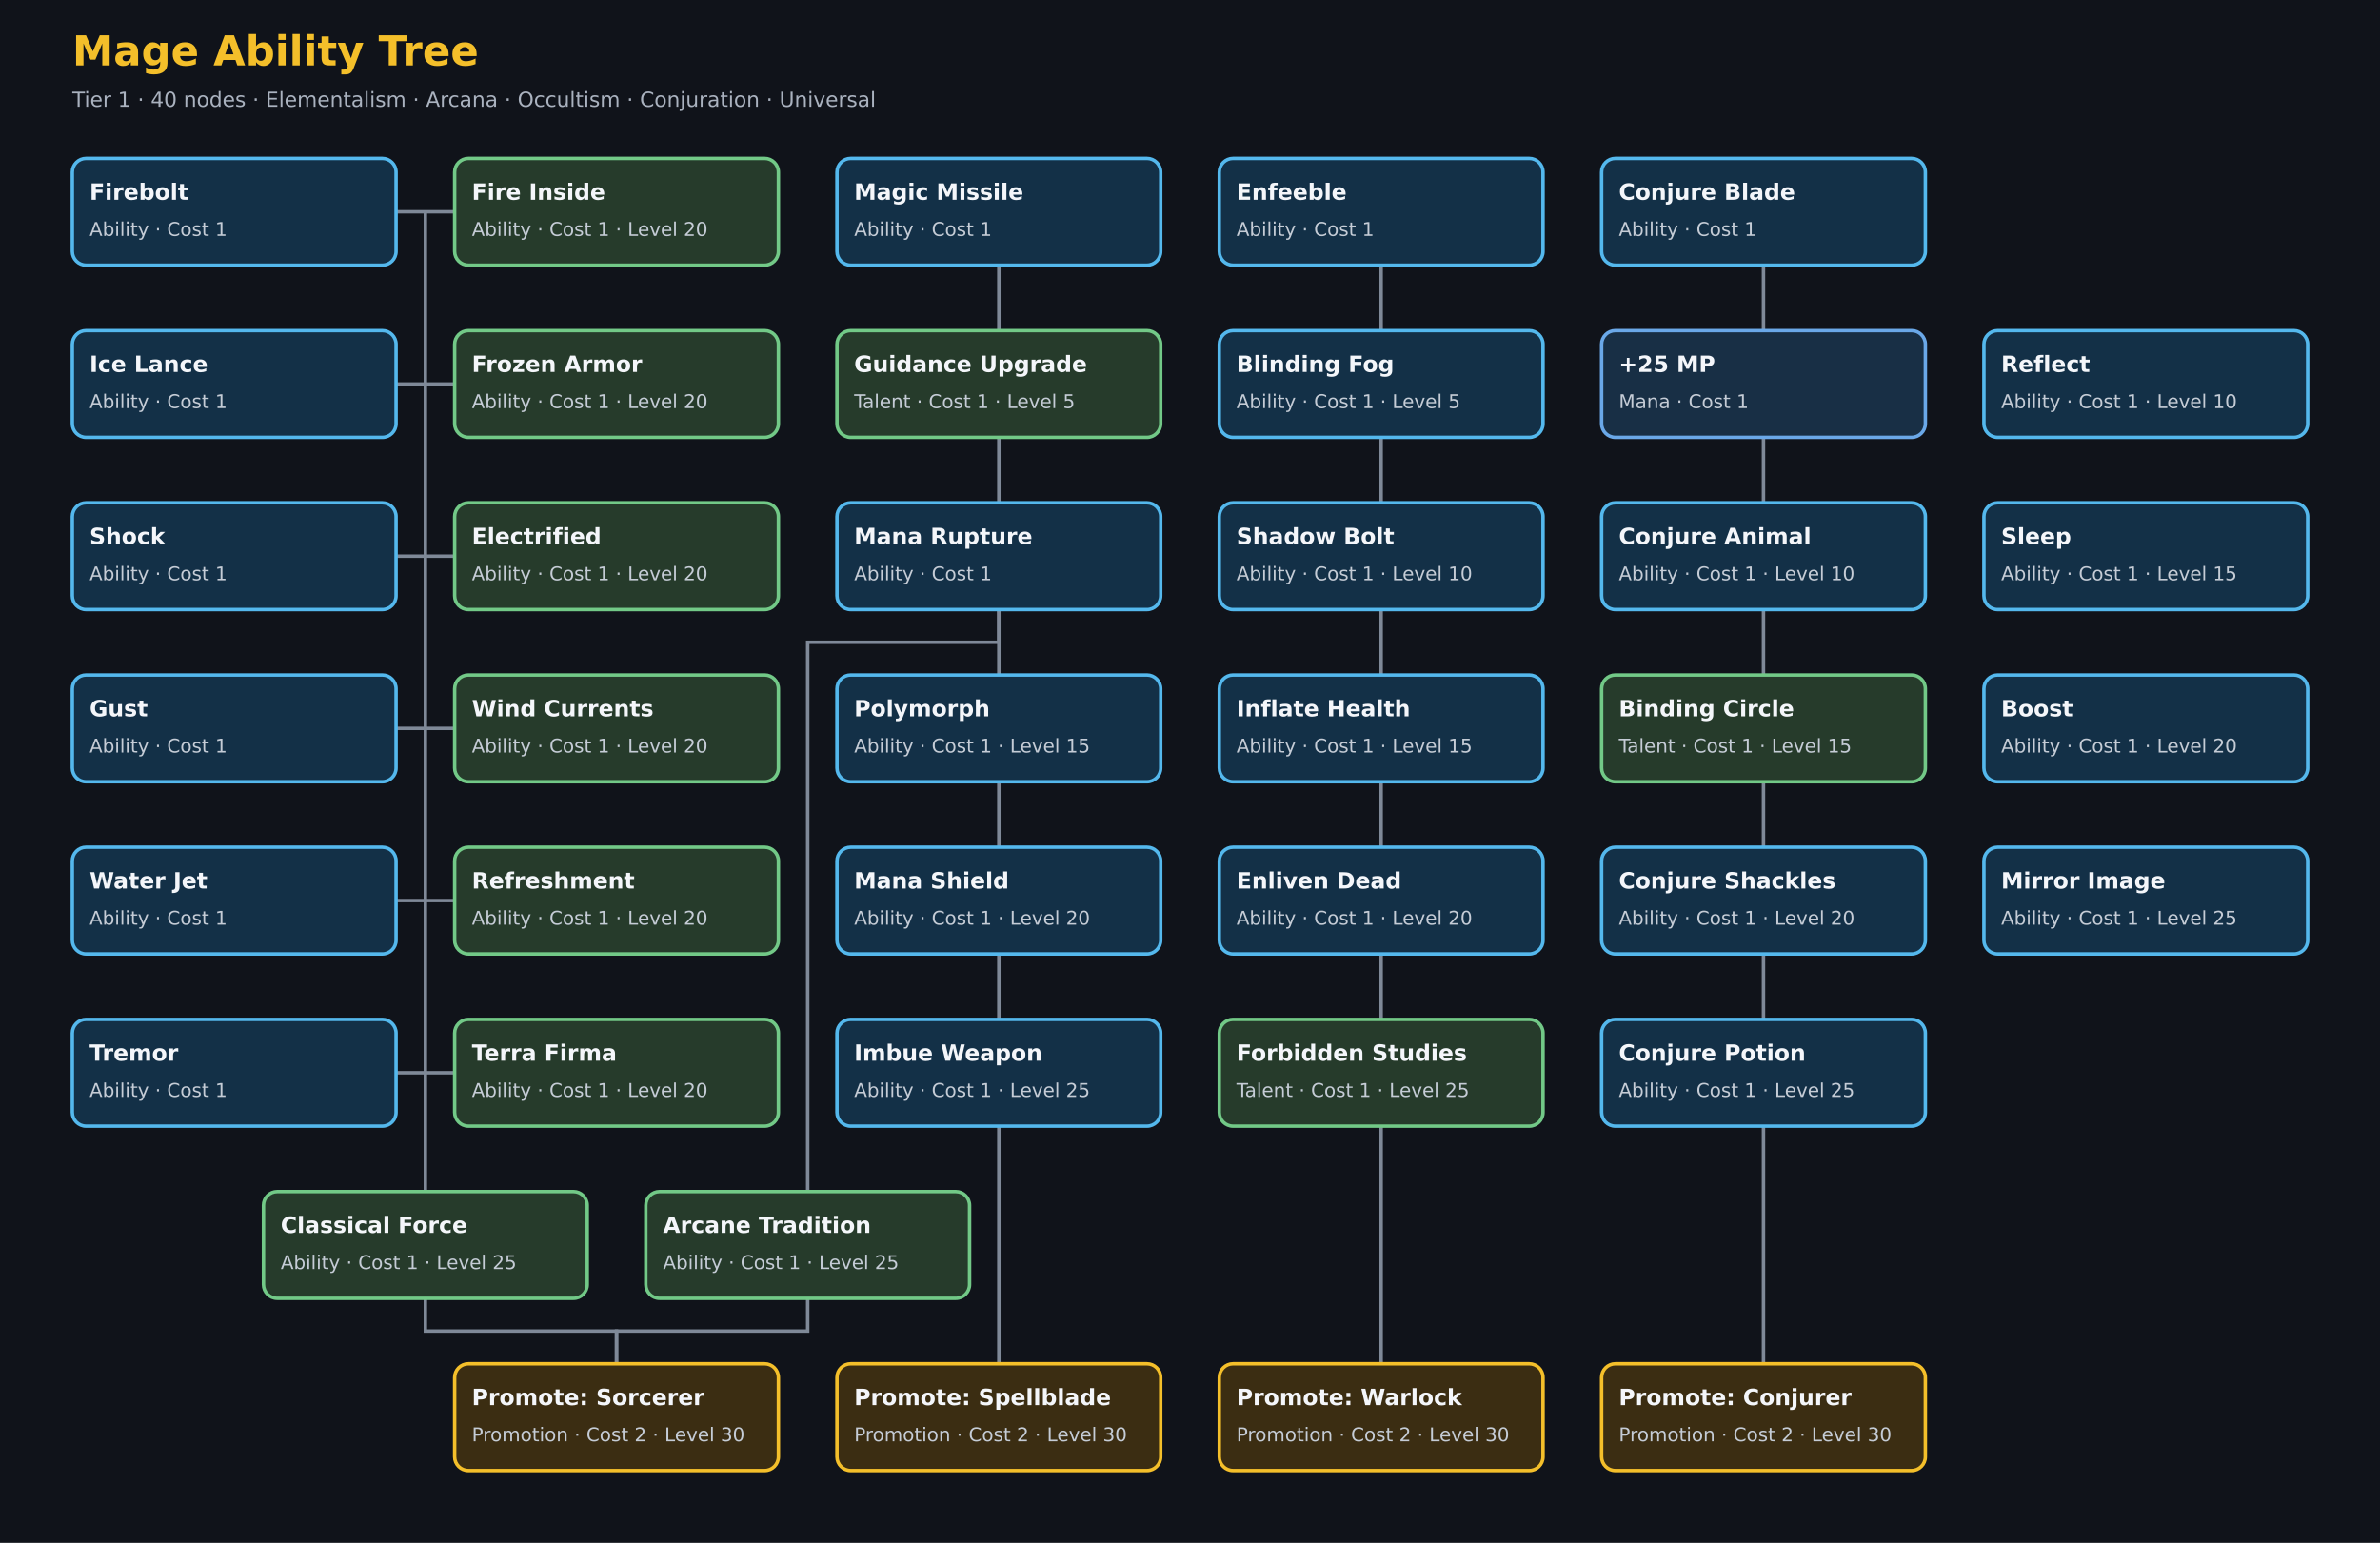
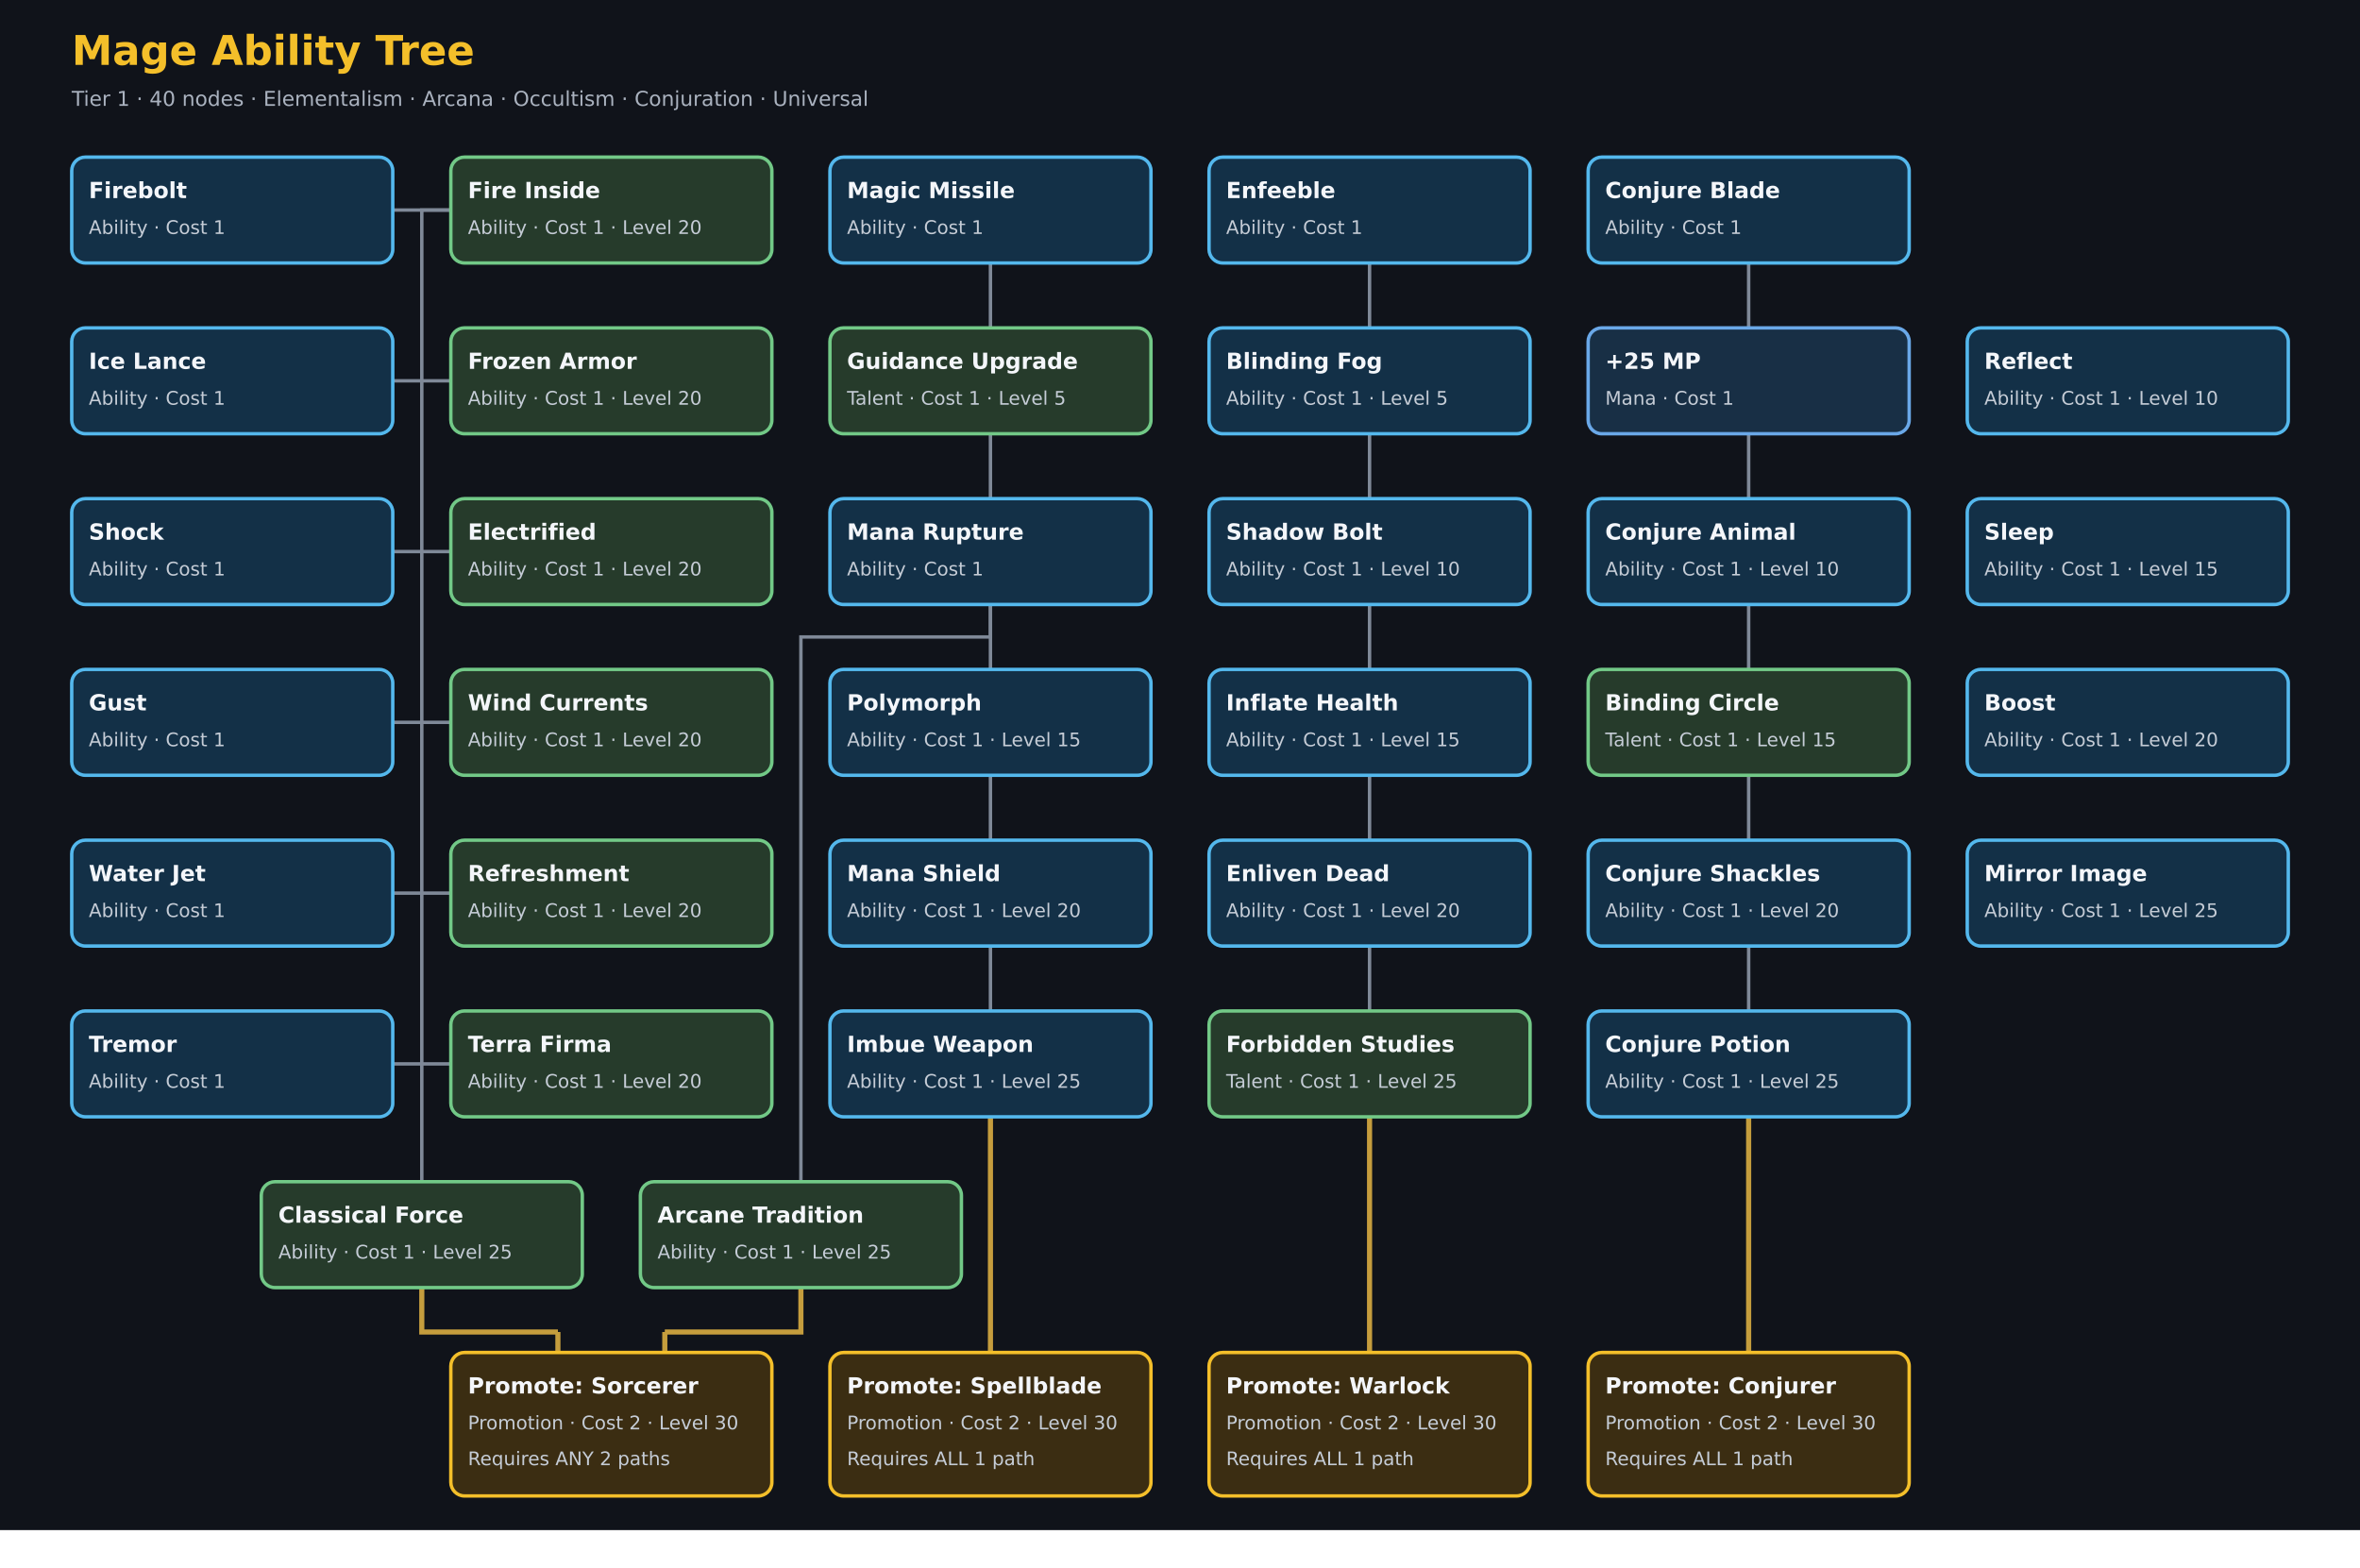
- <svg xmlns="http://www.w3.org/2000/svg" width="1382" height="896" viewBox="0 0 1382 896">
+ <svg xmlns="http://www.w3.org/2000/svg" width="1382" height="918" viewBox="0 0 1382 918">
  <style>
text{font-family:DejaVu Sans,Arial,sans-serif}
.title{fill:#f4bf2a;font-size:24px;font-weight:700}
.meta{fill:#aab2bf;font-size:12px}
.name{fill:#f4f6fa;font-size:13px;font-weight:700}
.detail{fill:#c5ccd6;font-size:11px}
.edge{fill:none;stroke:#7f8998;stroke-width:2}
+ .promotion-edge{fill:none;stroke:#c59d3d;stroke-width:3}
</style>
  <rect width="1382" height="896" fill="#10131a" />
  <text class="title" x="42" y="38">Mage Ability Tree</text>
  <text class="meta" x="42" y="62">Tier 1 · 40 nodes · Elementalism · Arcana · Occultism · Conjuration · Universal</text>
  <path class="edge" d="M 136.0 123.0 V 123.0 H 358.0 V 123.0" />
  <path class="edge" d="M 136.0 223.0 V 223.0 H 358.0 V 223.0" />
  <path class="edge" d="M 136.0 323.0 V 323.0 H 358.0 V 323.0" />
  <path class="edge" d="M 136.0 423.0 V 423.0 H 358.0 V 423.0" />
  <path class="edge" d="M 136.0 523.0 V 523.0 H 358.0 V 523.0" />
  <path class="edge" d="M 136.0 623.0 V 623.0 H 358.0 V 623.0" />
+   <path class="edge" d="M 264.0 123.0 H 247.0 V 692.0 H 247.0" />
  <path class="edge" d="M 580.0 123.0 V 173.0 H 580.0 V 223.0" />
  <path class="edge" d="M 580.0 223.0 V 273.0 H 580.0 V 323.0" />
  <path class="edge" d="M 580.0 323.0 V 373.0 H 580.0 V 423.0" />
  <path class="edge" d="M 580.0 423.0 V 473.0 H 580.0 V 523.0" />
  <path class="edge" d="M 580.0 523.0 V 573.0 H 580.0 V 623.0" />
  <path class="edge" d="M 802.0 123.0 V 173.0 H 802.0 V 223.0" />
  <path class="edge" d="M 802.0 223.0 V 273.0 H 802.0 V 323.0" />
  <path class="edge" d="M 802.0 323.0 V 373.0 H 802.0 V 423.0" />
  <path class="edge" d="M 802.0 423.0 V 473.0 H 802.0 V 523.0" />
  <path class="edge" d="M 802.0 523.0 V 573.0 H 802.0 V 623.0" />
  <path class="edge" d="M 1024.0 123.0 V 173.0 H 1024.0 V 223.0" />
  <path class="edge" d="M 1024.0 223.0 V 273.0 H 1024.0 V 323.0" />
  <path class="edge" d="M 1024.0 323.0 V 373.0 H 1024.0 V 423.0" />
  <path class="edge" d="M 1024.0 423.0 V 473.0 H 1024.0 V 523.0" />
  <path class="edge" d="M 1024.0 523.0 V 573.0 H 1024.0 V 623.0" />
  <path class="edge" d="M 580.0 323.0 V 373.0 H 469.0 V 723.0" />
-   <path class="edge" d="M 247.0 123.0 V 773.0 H 358.0 V 823.0" />
-   <path class="edge" d="M 469.0 723.0 V 773.0 H 358.0 V 823.0" />
-   <path class="edge" d="M 580.0 623.0 V 723.0 H 580.0 V 823.0" />
-   <path class="edge" d="M 802.0 623.0 V 723.0 H 802.0 V 823.0" />
-   <path class="edge" d="M 1024.0 623.0 V 723.0 H 1024.0 V 823.0" />
+   <path class="promotion-edge" d="M 247.0 754.0 V 780.0 H 326.7" />
+   <path class="promotion-edge" d="M 326.7 780.0 V 792.0" />
+   <path class="promotion-edge" d="M 469.0 754.0 V 780.0 H 389.3" />
+   <path class="promotion-edge" d="M 389.3 780.0 V 792.0" />
+   <path class="promotion-edge" d="M 580.0 623.0 V 792.0" />
+   <path class="promotion-edge" d="M 802.0 623.0 V 792.0" />
+   <path class="promotion-edge" d="M 1024.0 623.0 V 792.0" />
  <rect x="42.0" y="92.0" width="188" height="62" rx="8" fill="#133047" stroke="#54b8ed" stroke-width="2" />
  <text class="name" x="52.0" y="116.0">Firebolt</text>
  <text class="detail" x="52.0" y="137.0">Ability · Cost 1</text>
  <rect x="42.0" y="192.0" width="188" height="62" rx="8" fill="#133047" stroke="#54b8ed" stroke-width="2" />
  <text class="name" x="52.0" y="216.0">Ice Lance</text>
  <text class="detail" x="52.0" y="237.0">Ability · Cost 1</text>
  <rect x="42.0" y="292.0" width="188" height="62" rx="8" fill="#133047" stroke="#54b8ed" stroke-width="2" />
  <text class="name" x="52.0" y="316.0">Shock</text>
  <text class="detail" x="52.0" y="337.0">Ability · Cost 1</text>
  <rect x="42.0" y="392.0" width="188" height="62" rx="8" fill="#133047" stroke="#54b8ed" stroke-width="2" />
  <text class="name" x="52.0" y="416.0">Gust</text>
  <text class="detail" x="52.0" y="437.0">Ability · Cost 1</text>
  <rect x="42.0" y="492.0" width="188" height="62" rx="8" fill="#133047" stroke="#54b8ed" stroke-width="2" />
  <text class="name" x="52.0" y="516.0">Water Jet</text>
  <text class="detail" x="52.0" y="537.0">Ability · Cost 1</text>
  <rect x="42.0" y="592.0" width="188" height="62" rx="8" fill="#133047" stroke="#54b8ed" stroke-width="2" />
  <text class="name" x="52.0" y="616.0">Tremor</text>
  <text class="detail" x="52.0" y="637.0">Ability · Cost 1</text>
  <rect x="264.0" y="92.0" width="188" height="62" rx="8" fill="#263b2b" stroke="#72c987" stroke-width="2" />
  <text class="name" x="274.0" y="116.0">Fire Inside</text>
  <text class="detail" x="274.0" y="137.0">Ability · Cost 1 · Level 20</text>
  <rect x="264.0" y="192.0" width="188" height="62" rx="8" fill="#263b2b" stroke="#72c987" stroke-width="2" />
  <text class="name" x="274.0" y="216.0">Frozen Armor</text>
  <text class="detail" x="274.0" y="237.0">Ability · Cost 1 · Level 20</text>
  <rect x="264.0" y="292.0" width="188" height="62" rx="8" fill="#263b2b" stroke="#72c987" stroke-width="2" />
  <text class="name" x="274.0" y="316.0">Electrified</text>
  <text class="detail" x="274.0" y="337.0">Ability · Cost 1 · Level 20</text>
  <rect x="264.0" y="392.0" width="188" height="62" rx="8" fill="#263b2b" stroke="#72c987" stroke-width="2" />
  <text class="name" x="274.0" y="416.0">Wind Currents</text>
  <text class="detail" x="274.0" y="437.0">Ability · Cost 1 · Level 20</text>
  <rect x="264.0" y="492.0" width="188" height="62" rx="8" fill="#263b2b" stroke="#72c987" stroke-width="2" />
  <text class="name" x="274.0" y="516.0">Refreshment</text>
  <text class="detail" x="274.0" y="537.0">Ability · Cost 1 · Level 20</text>
  <rect x="264.0" y="592.0" width="188" height="62" rx="8" fill="#263b2b" stroke="#72c987" stroke-width="2" />
  <text class="name" x="274.0" y="616.0">Terra Firma</text>
  <text class="detail" x="274.0" y="637.0">Ability · Cost 1 · Level 20</text>
  <rect x="486.0" y="92.0" width="188" height="62" rx="8" fill="#133047" stroke="#54b8ed" stroke-width="2" />
  <text class="name" x="496.0" y="116.0">Magic Missile</text>
  <text class="detail" x="496.0" y="137.0">Ability · Cost 1</text>
  <rect x="486.0" y="192.0" width="188" height="62" rx="8" fill="#263b2b" stroke="#72c987" stroke-width="2" />
  <text class="name" x="496.0" y="216.0">Guidance Upgrade</text>
  <text class="detail" x="496.0" y="237.0">Talent · Cost 1 · Level 5</text>
  <rect x="486.0" y="292.0" width="188" height="62" rx="8" fill="#133047" stroke="#54b8ed" stroke-width="2" />
  <text class="name" x="496.0" y="316.0">Mana Rupture</text>
  <text class="detail" x="496.0" y="337.0">Ability · Cost 1</text>
  <rect x="486.0" y="392.0" width="188" height="62" rx="8" fill="#133047" stroke="#54b8ed" stroke-width="2" />
  <text class="name" x="496.0" y="416.0">Polymorph</text>
  <text class="detail" x="496.0" y="437.0">Ability · Cost 1 · Level 15</text>
  <rect x="486.0" y="492.0" width="188" height="62" rx="8" fill="#133047" stroke="#54b8ed" stroke-width="2" />
  <text class="name" x="496.0" y="516.0">Mana Shield</text>
  <text class="detail" x="496.0" y="537.0">Ability · Cost 1 · Level 20</text>
  <rect x="486.0" y="592.0" width="188" height="62" rx="8" fill="#133047" stroke="#54b8ed" stroke-width="2" />
  <text class="name" x="496.0" y="616.0">Imbue Weapon</text>
  <text class="detail" x="496.0" y="637.0">Ability · Cost 1 · Level 25</text>
  <rect x="708.0" y="92.0" width="188" height="62" rx="8" fill="#133047" stroke="#54b8ed" stroke-width="2" />
  <text class="name" x="718.0" y="116.0">Enfeeble</text>
  <text class="detail" x="718.0" y="137.0">Ability · Cost 1</text>
  <rect x="708.0" y="192.0" width="188" height="62" rx="8" fill="#133047" stroke="#54b8ed" stroke-width="2" />
  <text class="name" x="718.0" y="216.0">Blinding Fog</text>
  <text class="detail" x="718.0" y="237.0">Ability · Cost 1 · Level 5</text>
  <rect x="708.0" y="292.0" width="188" height="62" rx="8" fill="#133047" stroke="#54b8ed" stroke-width="2" />
  <text class="name" x="718.0" y="316.0">Shadow Bolt</text>
  <text class="detail" x="718.0" y="337.0">Ability · Cost 1 · Level 10</text>
  <rect x="708.0" y="392.0" width="188" height="62" rx="8" fill="#133047" stroke="#54b8ed" stroke-width="2" />
  <text class="name" x="718.0" y="416.0">Inflate Health</text>
  <text class="detail" x="718.0" y="437.0">Ability · Cost 1 · Level 15</text>
  <rect x="708.0" y="492.0" width="188" height="62" rx="8" fill="#133047" stroke="#54b8ed" stroke-width="2" />
  <text class="name" x="718.0" y="516.0">Enliven Dead</text>
  <text class="detail" x="718.0" y="537.0">Ability · Cost 1 · Level 20</text>
  <rect x="708.0" y="592.0" width="188" height="62" rx="8" fill="#263b2b" stroke="#72c987" stroke-width="2" />
  <text class="name" x="718.0" y="616.0">Forbidden Studies</text>
  <text class="detail" x="718.0" y="637.0">Talent · Cost 1 · Level 25</text>
  <rect x="930.0" y="92.0" width="188" height="62" rx="8" fill="#133047" stroke="#54b8ed" stroke-width="2" />
  <text class="name" x="940.0" y="116.0">Conjure Blade</text>
  <text class="detail" x="940.0" y="137.0">Ability · Cost 1</text>
  <rect x="930.0" y="192.0" width="188" height="62" rx="8" fill="#182f45" stroke="#6aa8e8" stroke-width="2" />
  <text class="name" x="940.0" y="216.0">+25 MP</text>
  <text class="detail" x="940.0" y="237.0">Mana · Cost 1</text>
  <rect x="930.0" y="292.0" width="188" height="62" rx="8" fill="#133047" stroke="#54b8ed" stroke-width="2" />
  <text class="name" x="940.0" y="316.0">Conjure Animal</text>
  <text class="detail" x="940.0" y="337.0">Ability · Cost 1 · Level 10</text>
  <rect x="930.0" y="392.0" width="188" height="62" rx="8" fill="#263b2b" stroke="#72c987" stroke-width="2" />
  <text class="name" x="940.0" y="416.0">Binding Circle</text>
  <text class="detail" x="940.0" y="437.0">Talent · Cost 1 · Level 15</text>
  <rect x="930.0" y="492.0" width="188" height="62" rx="8" fill="#133047" stroke="#54b8ed" stroke-width="2" />
  <text class="name" x="940.0" y="516.0">Conjure Shackles</text>
  <text class="detail" x="940.0" y="537.0">Ability · Cost 1 · Level 20</text>
  <rect x="930.0" y="592.0" width="188" height="62" rx="8" fill="#133047" stroke="#54b8ed" stroke-width="2" />
  <text class="name" x="940.0" y="616.0">Conjure Potion</text>
  <text class="detail" x="940.0" y="637.0">Ability · Cost 1 · Level 25</text>
  <rect x="1152.0" y="192.0" width="188" height="62" rx="8" fill="#133047" stroke="#54b8ed" stroke-width="2" />
  <text class="name" x="1162.0" y="216.0">Reflect</text>
  <text class="detail" x="1162.0" y="237.0">Ability · Cost 1 · Level 10</text>
  <rect x="1152.0" y="292.0" width="188" height="62" rx="8" fill="#133047" stroke="#54b8ed" stroke-width="2" />
  <text class="name" x="1162.0" y="316.0">Sleep</text>
  <text class="detail" x="1162.0" y="337.0">Ability · Cost 1 · Level 15</text>
  <rect x="1152.0" y="392.0" width="188" height="62" rx="8" fill="#133047" stroke="#54b8ed" stroke-width="2" />
  <text class="name" x="1162.0" y="416.0">Boost</text>
  <text class="detail" x="1162.0" y="437.0">Ability · Cost 1 · Level 20</text>
  <rect x="1152.0" y="492.0" width="188" height="62" rx="8" fill="#133047" stroke="#54b8ed" stroke-width="2" />
  <text class="name" x="1162.0" y="516.0">Mirror Image</text>
  <text class="detail" x="1162.0" y="537.0">Ability · Cost 1 · Level 25</text>
  <rect x="153.0" y="692.0" width="188" height="62" rx="8" fill="#263b2b" stroke="#72c987" stroke-width="2" />
  <text class="name" x="163.0" y="716.0">Classical Force</text>
  <text class="detail" x="163.0" y="737.0">Ability · Cost 1 · Level 25</text>
  <rect x="375.0" y="692.0" width="188" height="62" rx="8" fill="#263b2b" stroke="#72c987" stroke-width="2" />
  <text class="name" x="385.0" y="716.0">Arcane Tradition</text>
  <text class="detail" x="385.0" y="737.0">Ability · Cost 1 · Level 25</text>
-   <rect x="264.0" y="792.0" width="188" height="62" rx="8" fill="#3b2d12" stroke="#f4bf2a" stroke-width="2" />
+   <rect x="264.0" y="792.0" width="188" height="84" rx="8" fill="#3b2d12" stroke="#f4bf2a" stroke-width="2" />
  <text class="name" x="274.0" y="816.0">Promote: Sorcerer</text>
  <text class="detail" x="274.0" y="837.0">Promotion · Cost 2 · Level 30</text>
-   <rect x="486.0" y="792.0" width="188" height="62" rx="8" fill="#3b2d12" stroke="#f4bf2a" stroke-width="2" />
+   <text class="detail" x="274.0" y="858.0">Requires ANY 2 paths</text>
+   <rect x="486.0" y="792.0" width="188" height="84" rx="8" fill="#3b2d12" stroke="#f4bf2a" stroke-width="2" />
  <text class="name" x="496.0" y="816.0">Promote: Spellblade</text>
  <text class="detail" x="496.0" y="837.0">Promotion · Cost 2 · Level 30</text>
-   <rect x="708.0" y="792.0" width="188" height="62" rx="8" fill="#3b2d12" stroke="#f4bf2a" stroke-width="2" />
+   <text class="detail" x="496.0" y="858.0">Requires ALL 1 path</text>
+   <rect x="708.0" y="792.0" width="188" height="84" rx="8" fill="#3b2d12" stroke="#f4bf2a" stroke-width="2" />
  <text class="name" x="718.0" y="816.0">Promote: Warlock</text>
  <text class="detail" x="718.0" y="837.0">Promotion · Cost 2 · Level 30</text>
-   <rect x="930.0" y="792.0" width="188" height="62" rx="8" fill="#3b2d12" stroke="#f4bf2a" stroke-width="2" />
+   <text class="detail" x="718.0" y="858.0">Requires ALL 1 path</text>
+   <rect x="930.0" y="792.0" width="188" height="84" rx="8" fill="#3b2d12" stroke="#f4bf2a" stroke-width="2" />
  <text class="name" x="940.0" y="816.0">Promote: Conjurer</text>
  <text class="detail" x="940.0" y="837.0">Promotion · Cost 2 · Level 30</text>
+   <text class="detail" x="940.0" y="858.0">Requires ALL 1 path</text>
</svg>
